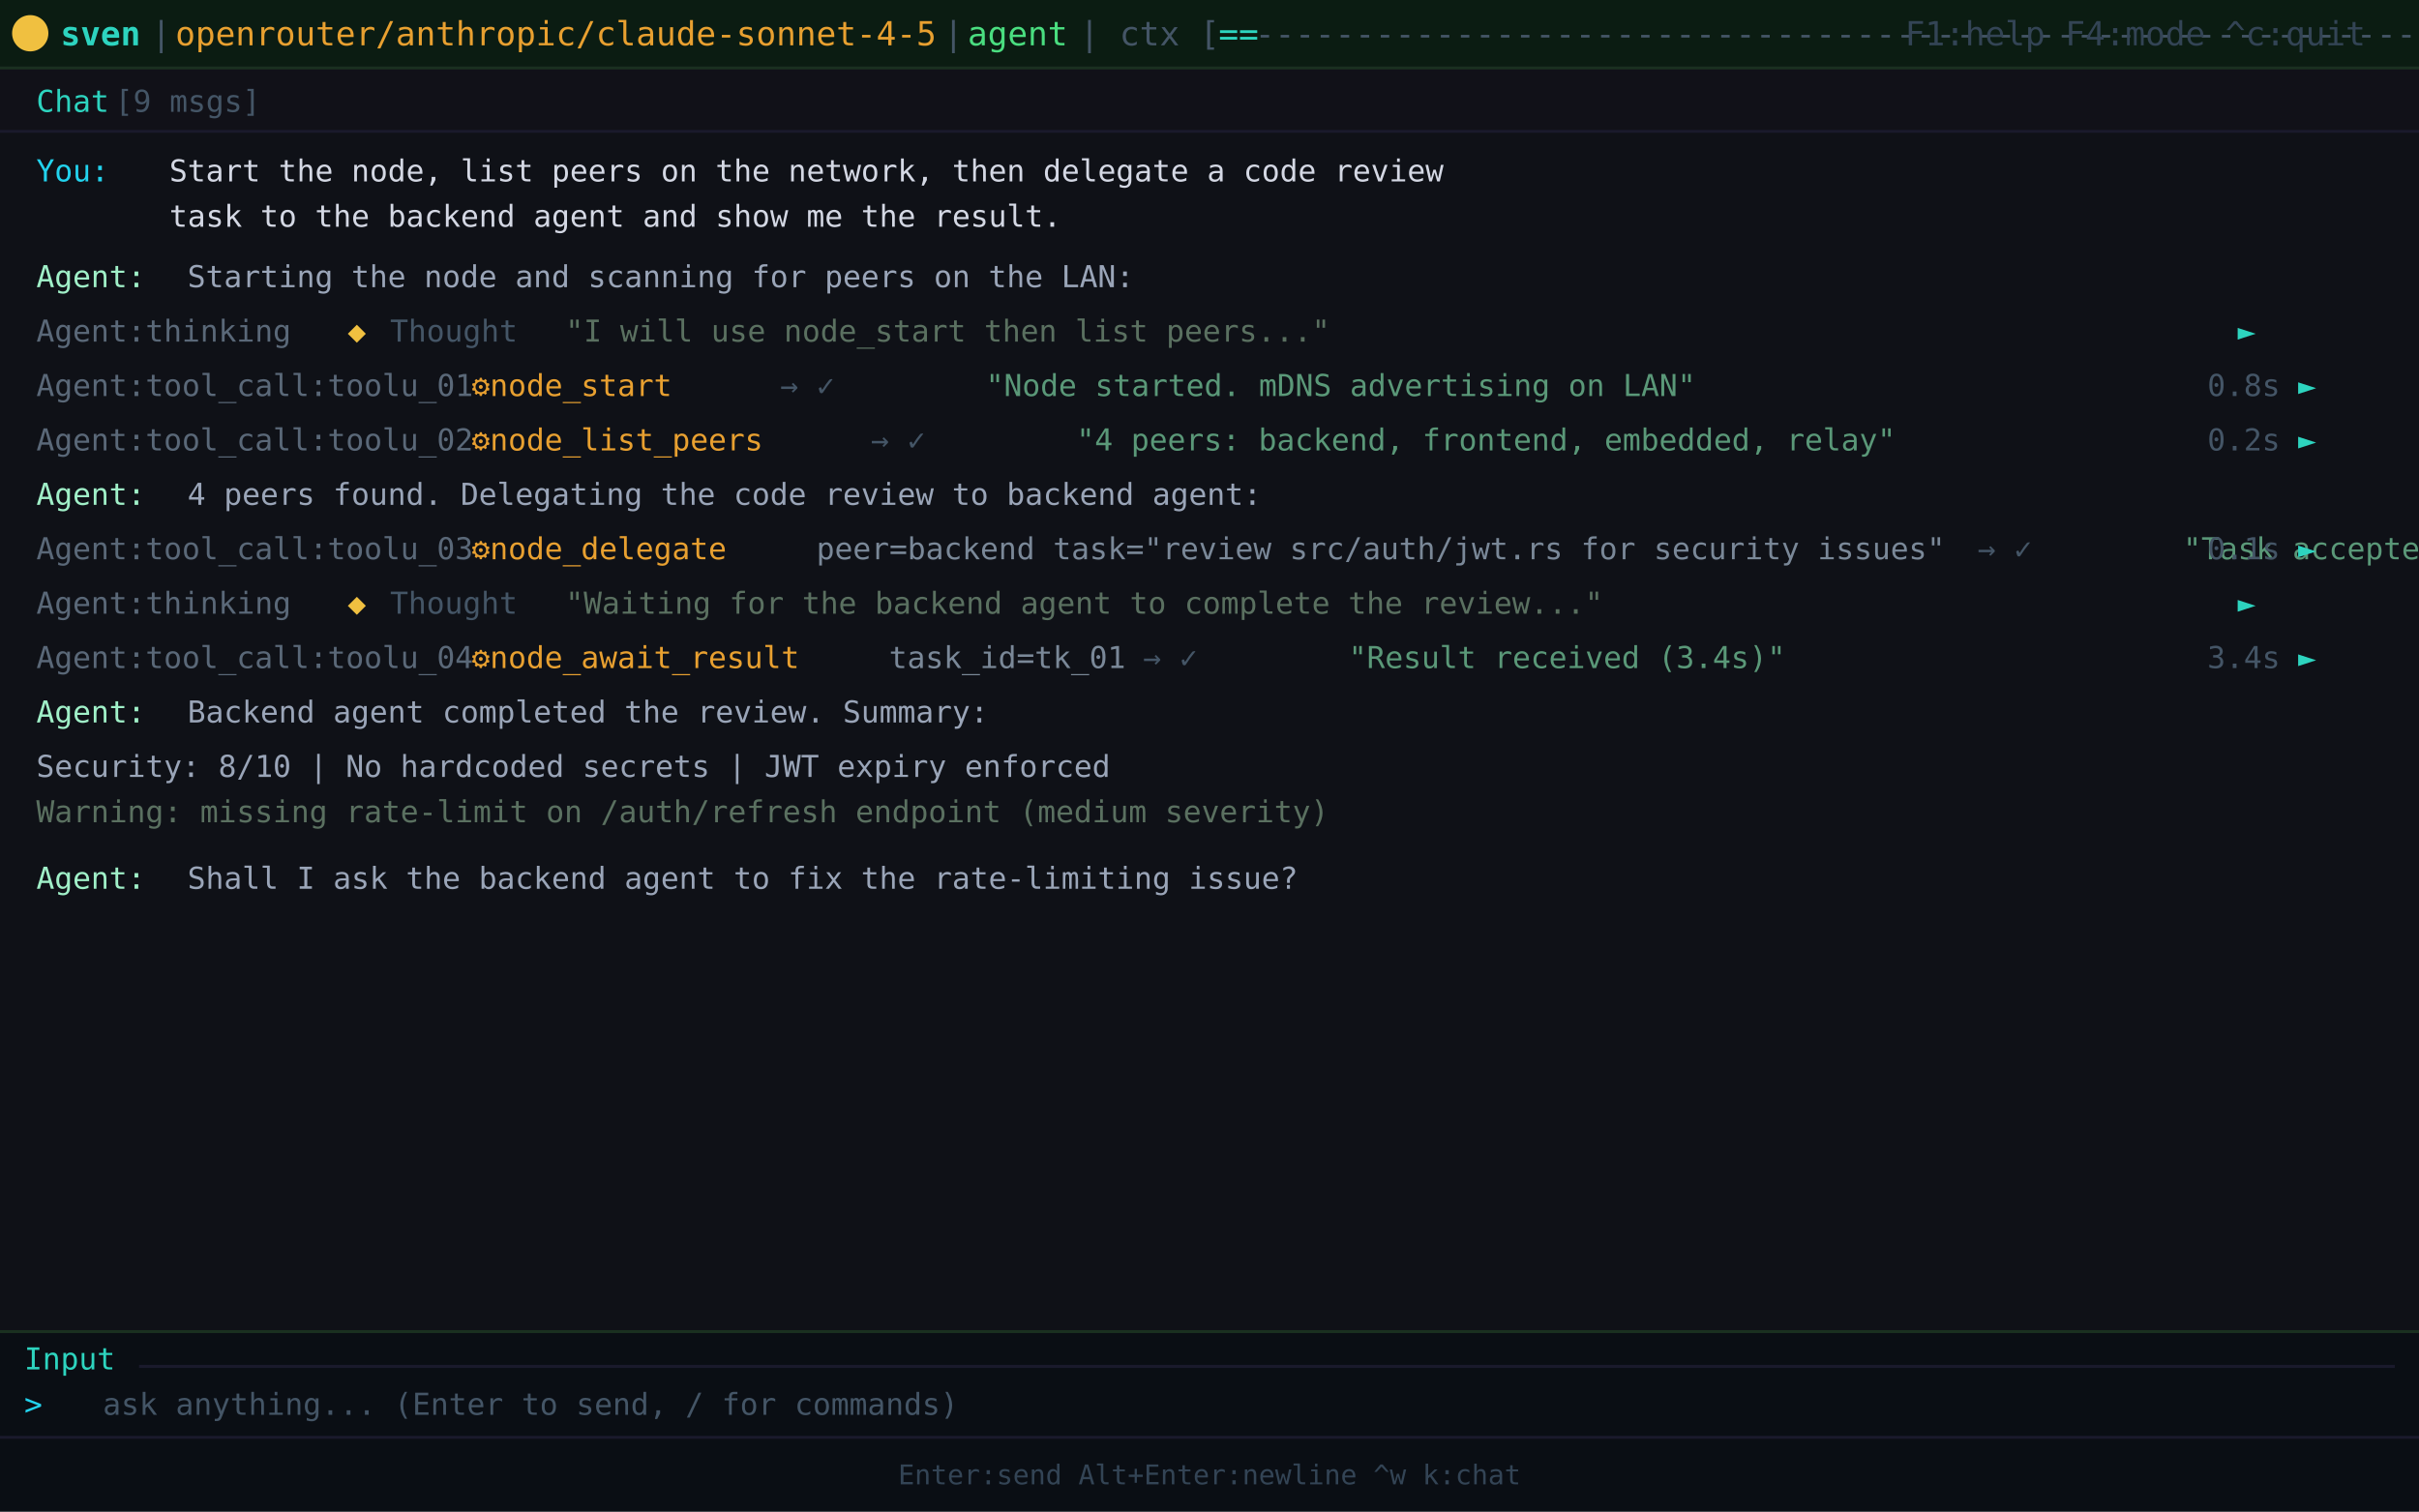
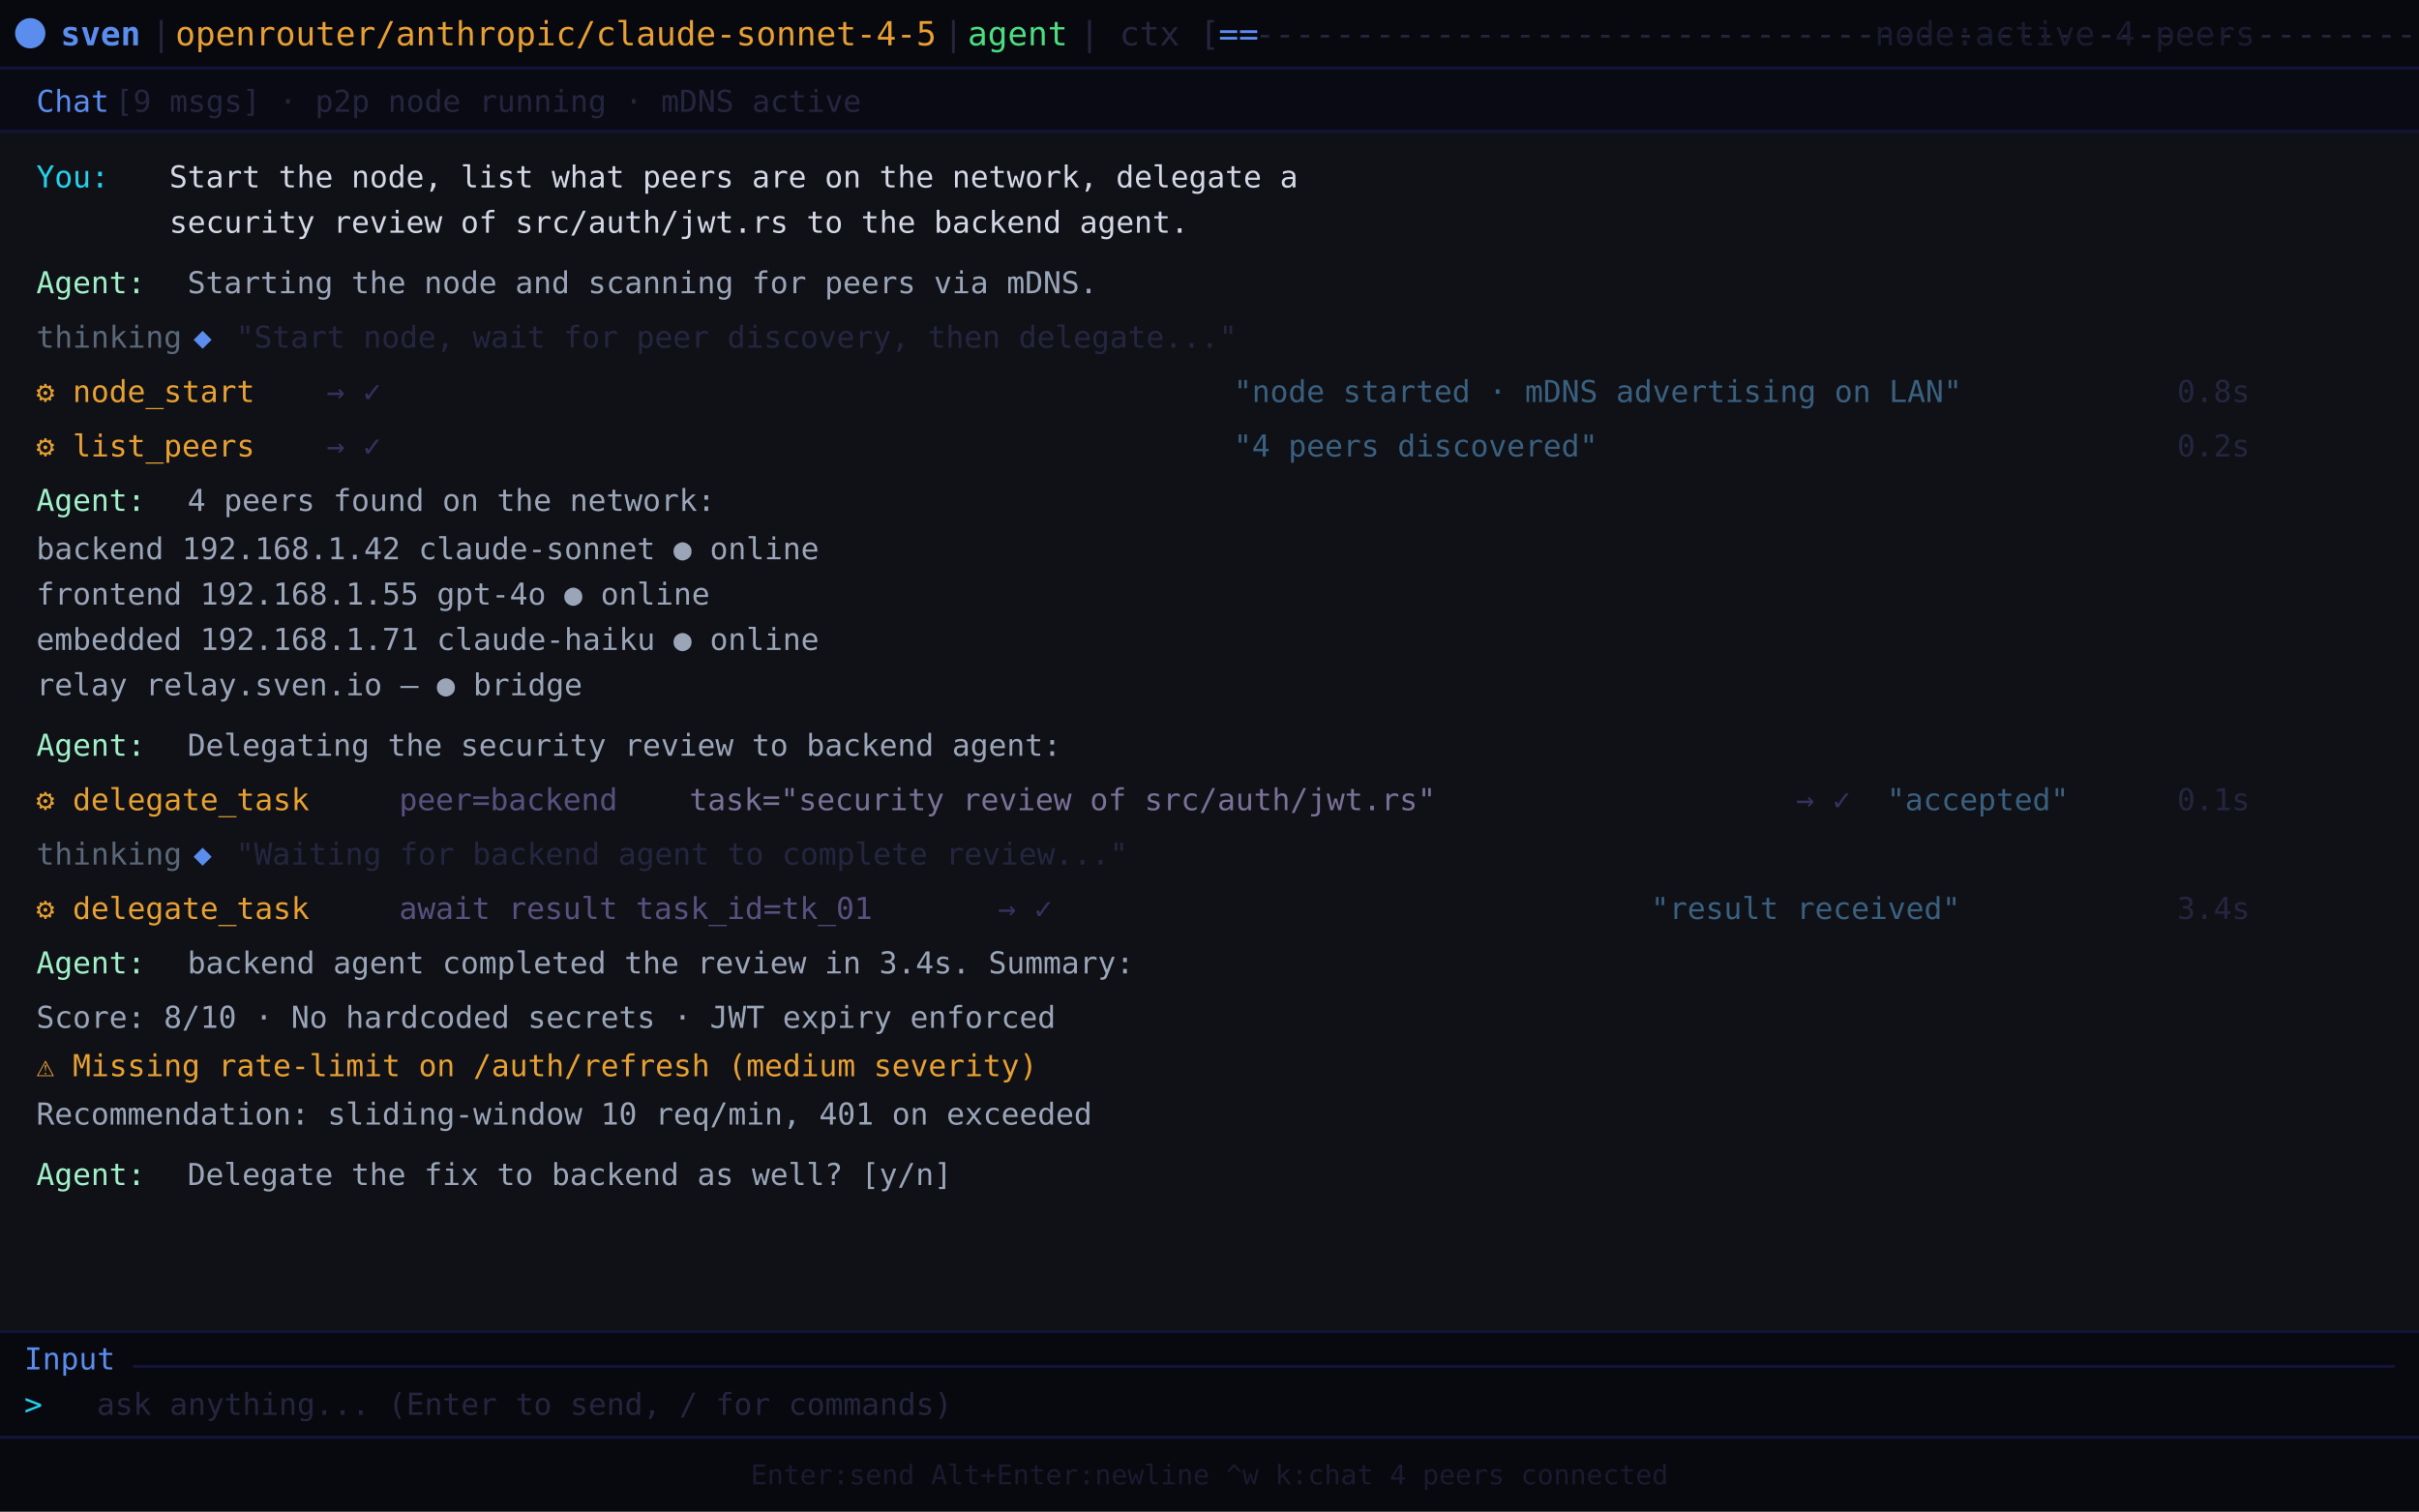
<svg xmlns="http://www.w3.org/2000/svg" width="800" height="500" viewBox="0 0 800 500">
  <rect width="800" height="500" fill="#0f1117" />
-   <rect x="0" y="0" width="800" height="22" fill="#0b1c12" />
-   <rect x="0" y="22" width="800" height="1" fill="#1a3020" />
-   <circle cx="10" cy="11" r="6" fill="#f0c040" />
-   <text x="20" y="15" font-family="monospace" font-size="11" fill="#2dd4bf" font-weight="bold">sven</text>
-   <text x="50" y="15" font-family="monospace" font-size="11" fill="#445566">|</text>
+   <rect x="0" y="0" width="800" height="22" fill="#08080f" />
+   <rect x="0" y="22" width="800" height="1" fill="#14143a" />
+   <circle cx="10" cy="11" r="5" fill="#5b8dee" />
+   <text x="20" y="15" font-family="monospace" font-size="11" fill="#5b8dee" font-weight="bold">sven</text>
+   <text x="50" y="15" font-family="monospace" font-size="11" fill="#252540">|</text>
  <text x="58" y="15" font-family="monospace" font-size="11" fill="#e8a030">openrouter/anthropic/claude-sonnet-4-5</text>
-   <text x="312" y="15" font-family="monospace" font-size="11" fill="#445566">|</text>
+   <text x="312" y="15" font-family="monospace" font-size="11" fill="#252540">|</text>
  <text x="320" y="15" font-family="monospace" font-size="11" fill="#4ade80">agent</text>
-   <text x="357" y="15" font-family="monospace" font-size="11" fill="#445566">| ctx [</text>
-   <text x="403" y="15" font-family="monospace" font-size="11" fill="#2dd4bf">==</text>
-   <text x="415" y="15" font-family="monospace" font-size="11" fill="#445566">------------------------------------------------------------------------------</text>
-   <text x="883" y="15" font-family="monospace" font-size="11" fill="#445566">] 3%</text>
-   <text x="630" y="15" font-family="monospace" font-size="11" fill="#334455">F1:help  F4:mode  ^c:quit</text>
-   <rect x="0" y="23" width="800" height="20" fill="#111118" />
-   <rect x="0" y="43" width="800" height="1" fill="#1a1a2c" />
-   <text x="12" y="37" font-family="monospace" font-size="10" fill="#2dd4bf">Chat</text>
-   <text x="38" y="37" font-family="monospace" font-size="10" fill="#445566"> [9 msgs]</text>
+   <text x="357" y="15" font-family="monospace" font-size="11" fill="#252540">| ctx [</text>
+   <text x="403" y="15" font-family="monospace" font-size="11" fill="#5b8dee">==</text>
+   <text x="415" y="15" font-family="monospace" font-size="11" fill="#252540">--------------------------------------------------------------------------</text>
+   <text x="620" y="15" font-family="monospace" font-size="11" fill="#1a1a30">node:active  4 peers</text>
+   <rect x="0" y="23" width="800" height="20" fill="#0a0a14" />
+   <rect x="0" y="43" width="800" height="1" fill="#14143a" />
+   <text x="12" y="37" font-family="monospace" font-size="10" fill="#5b8dee">Chat</text>
+   <text x="38" y="37" font-family="monospace" font-size="10" fill="#252540"> [9 msgs]  ·  p2p node running · mDNS active</text>
  <rect x="0" y="44" width="800" height="396" fill="#0f1117" />
-   <text x="12" y="60" font-family="monospace" font-size="10" fill="#22d3ee">You:</text>
-   <text x="56" y="60" font-family="monospace" font-size="10" fill="#d4d8e4">Start the node, list peers on the network, then delegate a code review</text>
-   <text x="56" y="75" font-family="monospace" font-size="10" fill="#d4d8e4">task to the backend agent and show me the result.</text>
-   <text x="12" y="95" font-family="monospace" font-size="10" fill="#a0f0c8">Agent:</text>
-   <text x="62" y="95" font-family="monospace" font-size="10" fill="#9aa5b8">Starting the node and scanning for peers on the LAN:</text>
-   <text x="12" y="113" font-family="monospace" font-size="10" fill="#5a6878">Agent:thinking</text>
-   <text x="115" y="113" font-family="monospace" font-size="10" fill="#f0c040">◆</text>
-   <text x="129" y="113" font-family="monospace" font-size="10" fill="#445566">Thought</text>
-   <text x="187" y="113" font-family="monospace" font-size="10" fill="#5a7060">"I will use node_start then list peers..."</text>
-   <text x="740" y="113" font-family="monospace" font-size="10" fill="#2dd4bf">►</text>
-   <text x="12" y="131" font-family="monospace" font-size="10" fill="#5a6878">Agent:tool_call:toolu_01</text>
-   <text x="156" y="131" font-family="monospace" font-size="10" fill="#e8a030"> ⚙node_start</text>
-   <text x="252" y="131" font-family="monospace" font-size="10" fill="#7a8898"> </text>
-   <text x="258" y="131" font-family="monospace" font-size="10" fill="#445566"> → ✓</text>
-   <text x="326" y="131" font-family="monospace" font-size="10" fill="#5a9878">"Node started. mDNS advertising on LAN"</text>
-   <text x="730" y="131" font-family="monospace" font-size="10" fill="#445566">0.8s</text>
-   <text x="760" y="131" font-family="monospace" font-size="10" fill="#2dd4bf">►</text>
-   <text x="12" y="149" font-family="monospace" font-size="10" fill="#5a6878">Agent:tool_call:toolu_02</text>
-   <text x="156" y="149" font-family="monospace" font-size="10" fill="#e8a030"> ⚙node_list_peers</text>
-   <text x="282" y="149" font-family="monospace" font-size="10" fill="#7a8898"> </text>
-   <text x="288" y="149" font-family="monospace" font-size="10" fill="#445566"> → ✓</text>
-   <text x="356" y="149" font-family="monospace" font-size="10" fill="#5a9878">"4 peers: backend, frontend, embedded, relay"</text>
-   <text x="730" y="149" font-family="monospace" font-size="10" fill="#445566">0.2s</text>
-   <text x="760" y="149" font-family="monospace" font-size="10" fill="#2dd4bf">►</text>
-   <text x="12" y="167" font-family="monospace" font-size="10" fill="#a0f0c8">Agent:</text>
-   <text x="62" y="167" font-family="monospace" font-size="10" fill="#9aa5b8">4 peers found. Delegating the code review to backend agent:</text>
-   <text x="12" y="185" font-family="monospace" font-size="10" fill="#5a6878">Agent:tool_call:toolu_03</text>
-   <text x="156" y="185" font-family="monospace" font-size="10" fill="#e8a030"> ⚙node_delegate</text>
-   <text x="270" y="185" font-family="monospace" font-size="10" fill="#7a8898"> peer=backend  task="review src/auth/jwt.rs for security issues"</text>
-   <text x="654" y="185" font-family="monospace" font-size="10" fill="#445566"> → ✓</text>
-   <text x="722" y="185" font-family="monospace" font-size="10" fill="#5a9878">"Task accepted, waiting for result..."</text>
-   <text x="730" y="185" font-family="monospace" font-size="10" fill="#445566">0.1s</text>
-   <text x="760" y="185" font-family="monospace" font-size="10" fill="#2dd4bf">►</text>
-   <text x="12" y="203" font-family="monospace" font-size="10" fill="#5a6878">Agent:thinking</text>
-   <text x="115" y="203" font-family="monospace" font-size="10" fill="#f0c040">◆</text>
-   <text x="129" y="203" font-family="monospace" font-size="10" fill="#445566">Thought</text>
-   <text x="187" y="203" font-family="monospace" font-size="10" fill="#5a7060">"Waiting for the backend agent to complete the review..."</text>
-   <text x="740" y="203" font-family="monospace" font-size="10" fill="#2dd4bf">►</text>
-   <text x="12" y="221" font-family="monospace" font-size="10" fill="#5a6878">Agent:tool_call:toolu_04</text>
-   <text x="156" y="221" font-family="monospace" font-size="10" fill="#e8a030"> ⚙node_await_result</text>
-   <text x="294" y="221" font-family="monospace" font-size="10" fill="#7a8898"> task_id=tk_01</text>
-   <text x="378" y="221" font-family="monospace" font-size="10" fill="#445566"> → ✓</text>
-   <text x="446" y="221" font-family="monospace" font-size="10" fill="#5a9878">"Result received (3.4s)"</text>
-   <text x="730" y="221" font-family="monospace" font-size="10" fill="#445566">3.4s</text>
-   <text x="760" y="221" font-family="monospace" font-size="10" fill="#2dd4bf">►</text>
-   <text x="12" y="239" font-family="monospace" font-size="10" fill="#a0f0c8">Agent:</text>
-   <text x="62" y="239" font-family="monospace" font-size="10" fill="#9aa5b8">Backend agent completed the review. Summary:</text>
-   <text x="12" y="257" font-family="monospace" font-size="10" fill="#9aa5b8">  Security: 8/10  |  No hardcoded secrets  |  JWT expiry enforced</text>
-   <text x="12" y="272" font-family="monospace" font-size="10" fill="#5a7060">  Warning: missing rate-limit on /auth/refresh endpoint (medium severity)</text>
-   <text x="12" y="294" font-family="monospace" font-size="10" fill="#a0f0c8">Agent:</text>
-   <text x="62" y="294" font-family="monospace" font-size="10" fill="#9aa5b8">Shall I ask the backend agent to fix the rate-limiting issue?</text>
-   <rect x="0" y="440" width="800" height="1" fill="#1a3020" />
-   <rect x="0" y="441" width="800" height="34" fill="#0a0e14" />
-   <text x="8" y="453" font-family="monospace" font-size="10" fill="#2dd4bf">Input</text>
-   <line x1="46" y1="452" x2="792" y2="452" stroke="#1a1a2c" stroke-width="1" />
+   <text x="12" y="62" font-family="monospace" font-size="10" fill="#22d3ee">You:</text>
+   <text x="56" y="62" font-family="monospace" font-size="10" fill="#d4d8e4">Start the node, list what peers are on the network, delegate a</text>
+   <text x="56" y="77" font-family="monospace" font-size="10" fill="#d4d8e4">security review of src/auth/jwt.rs to the backend agent.</text>
+   <text x="12" y="97" font-family="monospace" font-size="10" fill="#a0f0c8">Agent:</text>
+   <text x="62" y="97" font-family="monospace" font-size="10" fill="#9aa5b8">Starting the node and scanning for peers via mDNS.</text>
+   <text x="12" y="115" font-family="monospace" font-size="10" fill="#5a6878">thinking</text>
+   <text x="64" y="115" font-family="monospace" font-size="10" fill="#5b8dee">◆</text>
+   <text x="78" y="115" font-family="monospace" font-size="10" fill="#252540">"Start node, wait for peer discovery, then delegate..."</text>
+   <text x="12" y="133" font-family="monospace" font-size="10" fill="#e8a030">⚙ node_start</text>
+   <text x="108" y="133" font-family="monospace" font-size="10" fill="#3a3060">                                → ✓</text>
+   <text x="408" y="133" font-family="monospace" font-size="10" fill="#3a6080">"node started · mDNS advertising on LAN"</text>
+   <text x="720" y="133" font-family="monospace" font-size="10" fill="#252540">0.8s</text>
+   <text x="12" y="151" font-family="monospace" font-size="10" fill="#e8a030">⚙ list_peers</text>
+   <text x="108" y="151" font-family="monospace" font-size="10" fill="#3a3060">                                → ✓</text>
+   <text x="408" y="151" font-family="monospace" font-size="10" fill="#3a6080">"4 peers discovered"</text>
+   <text x="720" y="151" font-family="monospace" font-size="10" fill="#252540">0.2s</text>
+   <text x="12" y="169" font-family="monospace" font-size="10" fill="#a0f0c8">Agent:</text>
+   <text x="62" y="169" font-family="monospace" font-size="10" fill="#9aa5b8">4 peers found on the network:</text>
+   <text x="12" y="185" font-family="monospace" font-size="10" fill="#9aa5b8">  backend   192.168.1.42   claude-sonnet   ● online</text>
+   <text x="12" y="200" font-family="monospace" font-size="10" fill="#9aa5b8">  frontend  192.168.1.55   gpt-4o          ● online</text>
+   <text x="12" y="215" font-family="monospace" font-size="10" fill="#9aa5b8">  embedded  192.168.1.71   claude-haiku    ● online</text>
+   <text x="12" y="230" font-family="monospace" font-size="10" fill="#9aa5b8">  relay     relay.sven.io  —               ● bridge</text>
+   <text x="12" y="250" font-family="monospace" font-size="10" fill="#a0f0c8">Agent:</text>
+   <text x="62" y="250" font-family="monospace" font-size="10" fill="#9aa5b8">Delegating the security review to backend agent:</text>
+   <text x="12" y="268" font-family="monospace" font-size="10" fill="#e8a030">⚙ delegate_task</text>
+   <text x="132" y="268" font-family="monospace" font-size="10" fill="#5a5080"> peer=backend</text>
+   <text x="228" y="268" font-family="monospace" font-size="10" fill="#7a7098"> task="security review of src/auth/jwt.rs"</text>
+   <text x="594" y="268" font-family="monospace" font-size="10" fill="#3a3060">→ ✓</text>
+   <text x="624" y="268" font-family="monospace" font-size="10" fill="#3a6080">"accepted"</text>
+   <text x="720" y="268" font-family="monospace" font-size="10" fill="#252540">0.1s</text>
+   <text x="12" y="286" font-family="monospace" font-size="10" fill="#5a6878">thinking</text>
+   <text x="64" y="286" font-family="monospace" font-size="10" fill="#5b8dee">◆</text>
+   <text x="78" y="286" font-family="monospace" font-size="10" fill="#252540">"Waiting for backend agent to complete review..."</text>
+   <text x="12" y="304" font-family="monospace" font-size="10" fill="#e8a030">⚙ delegate_task</text>
+   <text x="132" y="304" font-family="monospace" font-size="10" fill="#5a5080"> await result  task_id=tk_01</text>
+   <text x="330" y="304" font-family="monospace" font-size="10" fill="#3a3060">                 → ✓</text>
+   <text x="546" y="304" font-family="monospace" font-size="10" fill="#3a6080">"result received"</text>
+   <text x="720" y="304" font-family="monospace" font-size="10" fill="#252540">3.4s</text>
+   <text x="12" y="322" font-family="monospace" font-size="10" fill="#a0f0c8">Agent:</text>
+   <text x="62" y="322" font-family="monospace" font-size="10" fill="#9aa5b8">backend agent completed the review in 3.4s. Summary:</text>
+   <text x="12" y="340" font-family="monospace" font-size="10" fill="#9aa5b8">  Score: 8/10  ·  No hardcoded secrets  ·  JWT expiry enforced</text>
+   <text x="12" y="356" font-family="monospace" font-size="10" fill="#e8a030">  ⚠ Missing rate-limit on /auth/refresh (medium severity)</text>
+   <text x="12" y="372" font-family="monospace" font-size="10" fill="#9aa5b8">  Recommendation: sliding-window 10 req/min, 401 on exceeded</text>
+   <text x="12" y="392" font-family="monospace" font-size="10" fill="#a0f0c8">Agent:</text>
+   <text x="62" y="392" font-family="monospace" font-size="10" fill="#9aa5b8">Delegate the fix to backend as well? [y/n]</text>
+   <rect x="0" y="440" width="800" height="1" fill="#14143a" />
+   <rect x="0" y="441" width="800" height="34" fill="#08080f" />
+   <text x="8" y="453" font-family="monospace" font-size="10" fill="#5b8dee">Input</text>
+   <line x1="44" y1="452" x2="792" y2="452" stroke="#14143a" stroke-width="1" />
  <text x="8" y="468" font-family="monospace" font-size="10" fill="#22d3ee"> &gt; </text>
-   <text x="34" y="468" font-family="monospace" font-size="10" fill="#445566">ask anything... (Enter to send, / for commands)</text>
-   <rect x="0" y="475" width="800" height="1" fill="#1a1a2c" />
-   <rect x="0" y="476" width="800" height="24" fill="#0a0e14" />
-   <text x="400" y="491" text-anchor="middle" font-family="monospace" font-size="9" fill="#334455">Enter:send  Alt+Enter:newline  ^w k:chat</text>
+   <text x="32" y="468" font-family="monospace" font-size="10" fill="#252540">ask anything... (Enter to send, / for commands)</text>
+   <rect x="0" y="475" width="800" height="1" fill="#14143a" />
+   <rect x="0" y="476" width="800" height="24" fill="#08080f" />
+   <text x="400" y="491" text-anchor="middle" font-family="monospace" font-size="9" fill="#1a1a30">Enter:send  Alt+Enter:newline  ^w k:chat  4 peers connected</text>
</svg>
